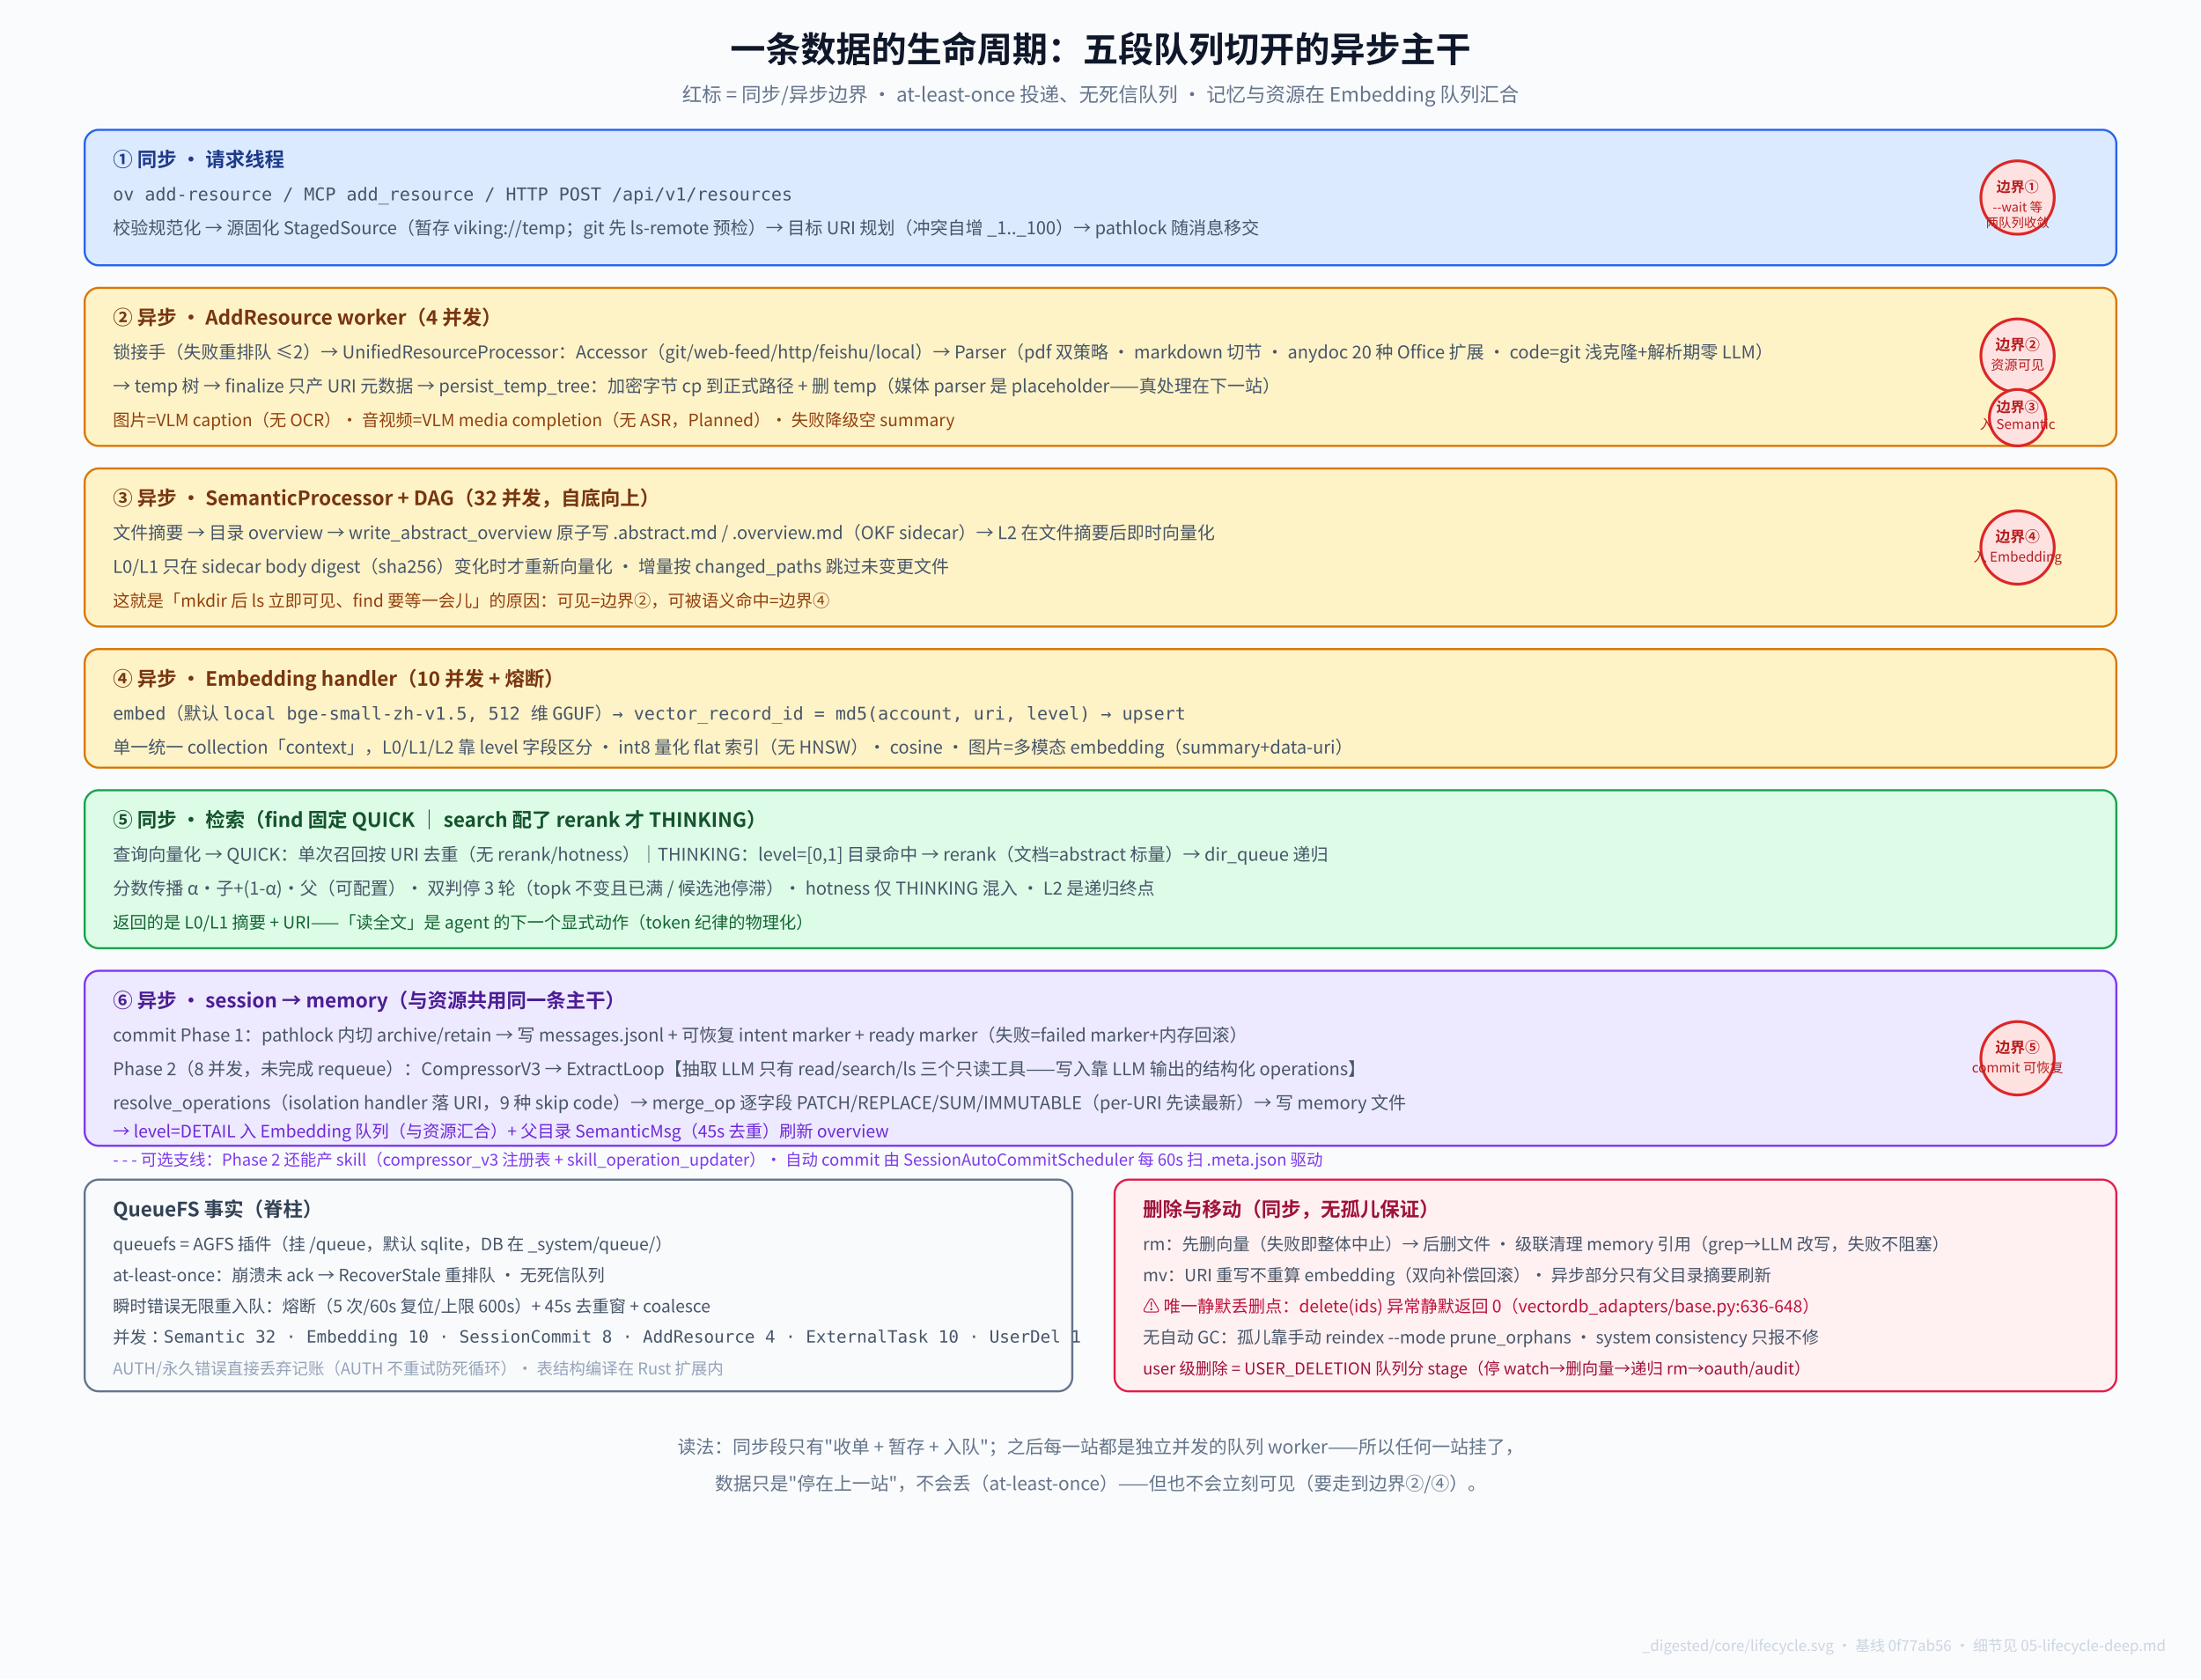
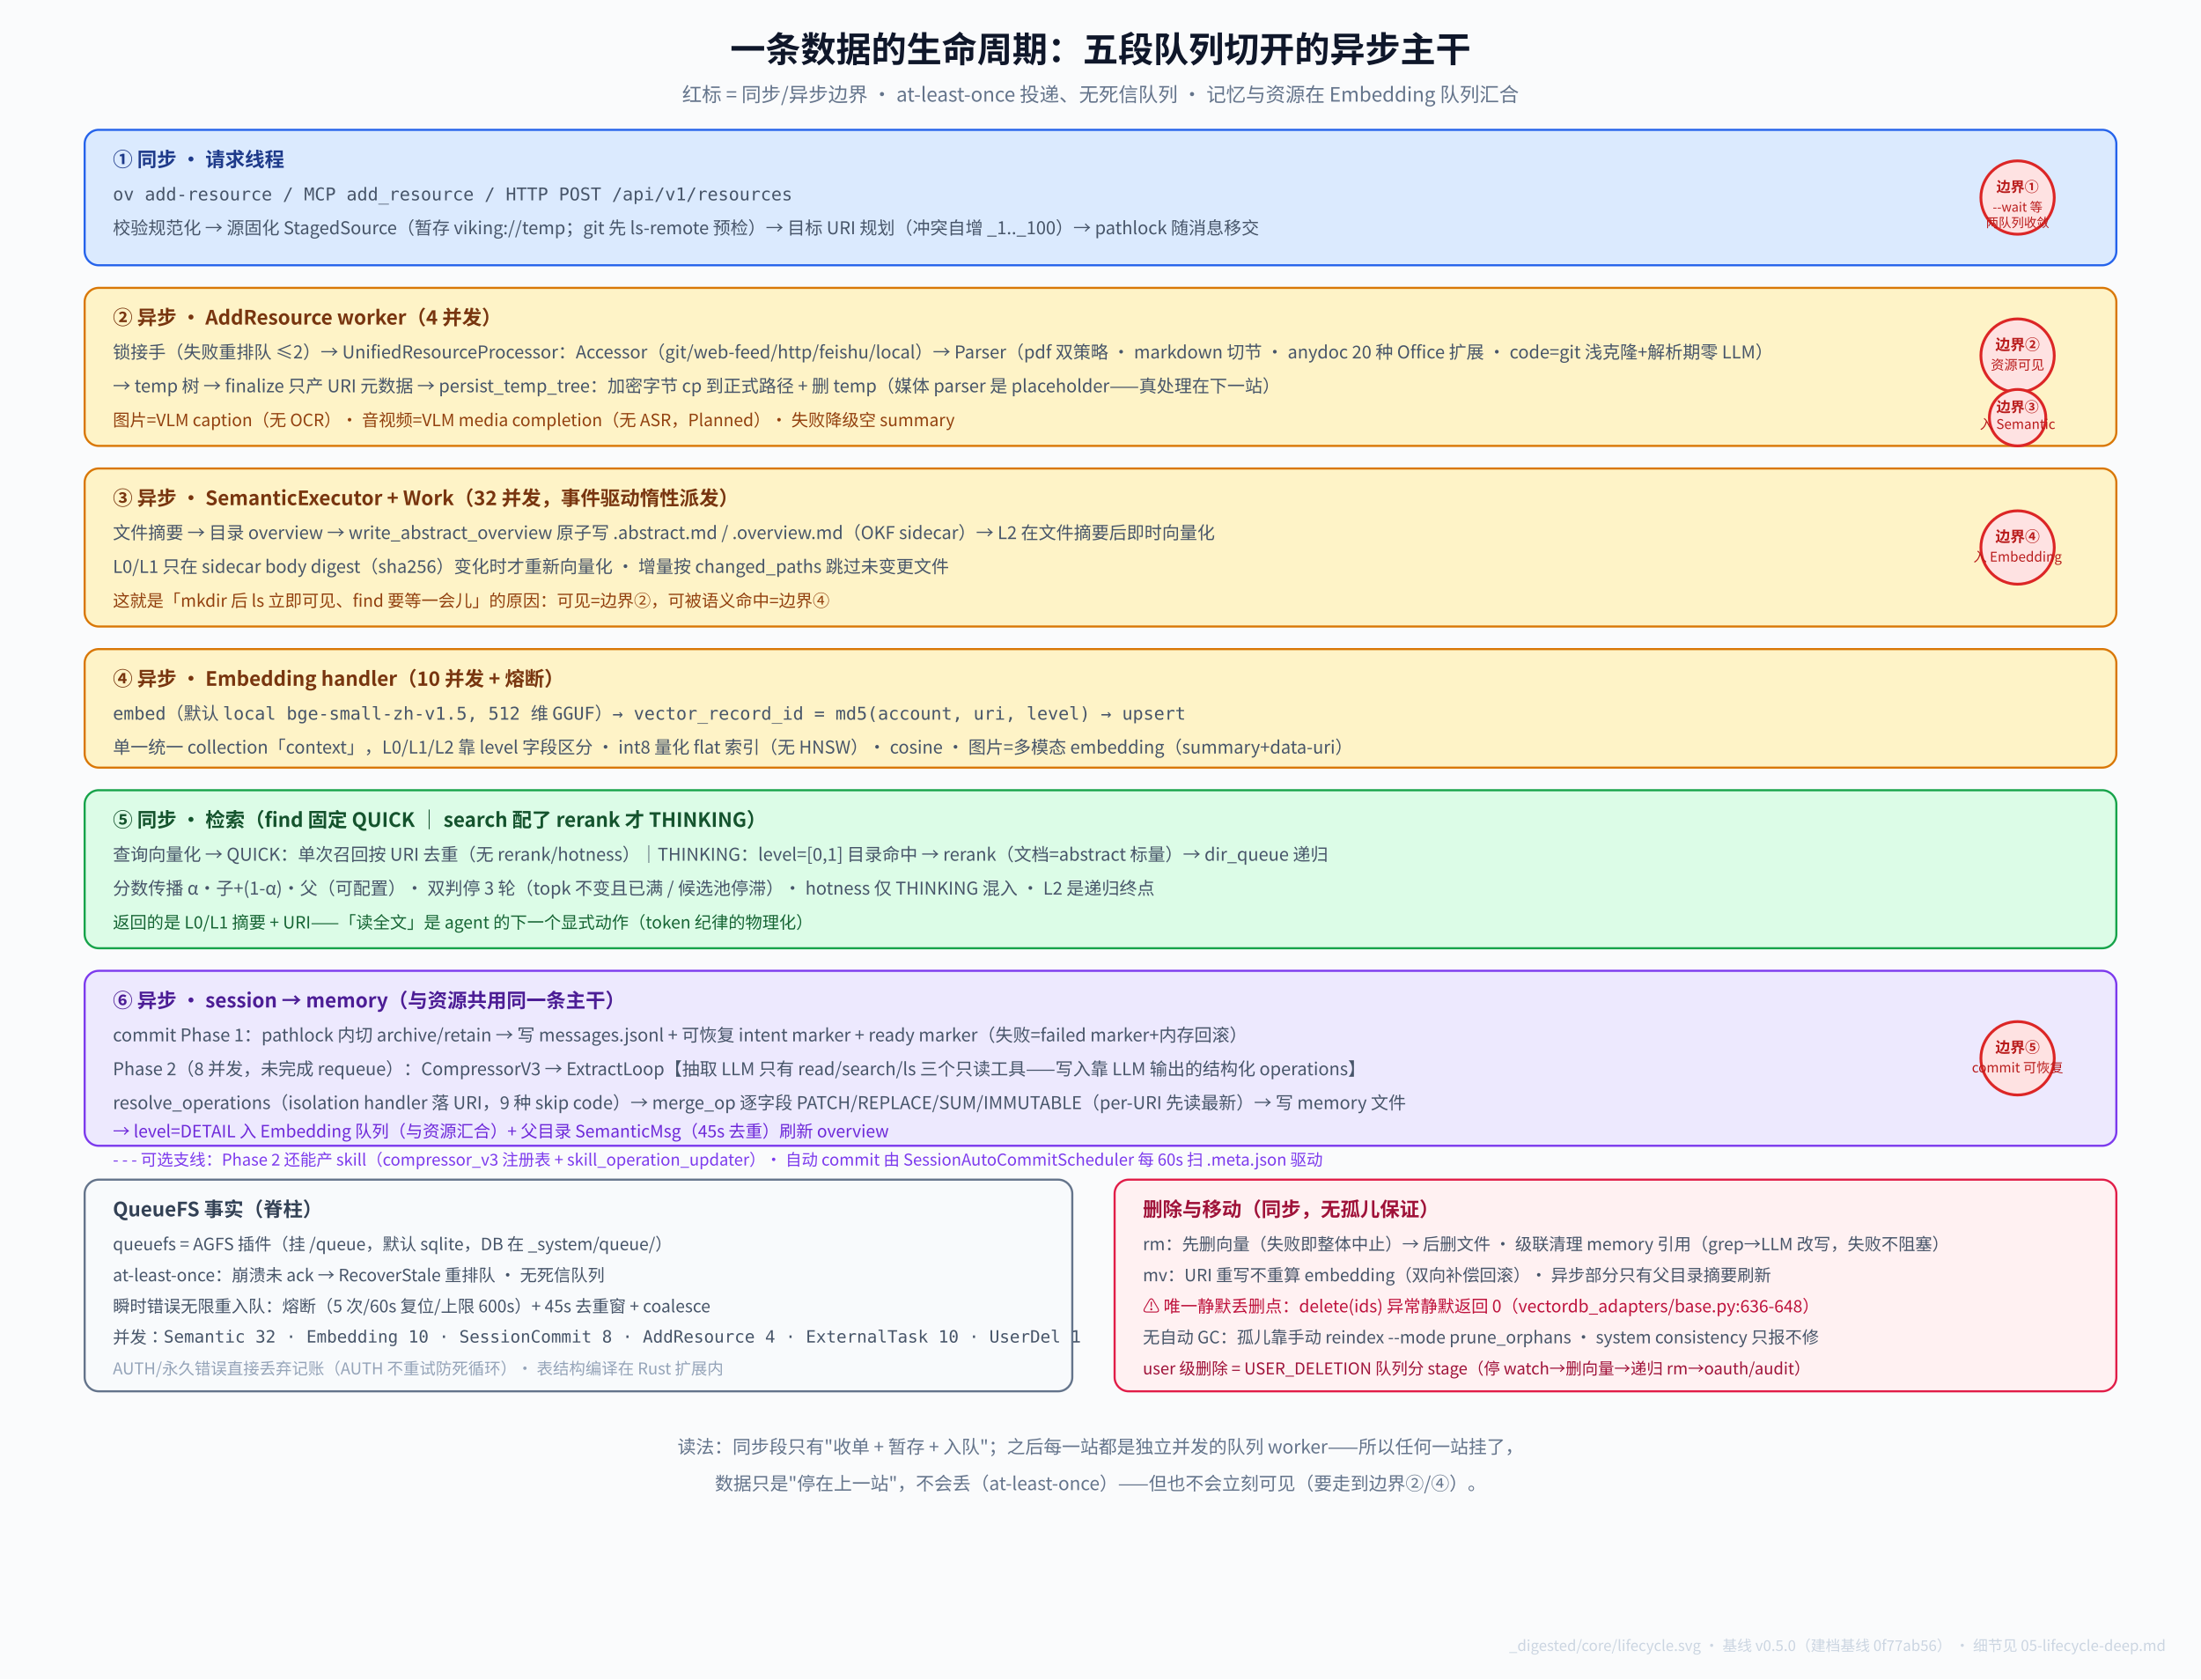
<svg xmlns="http://www.w3.org/2000/svg" viewBox="0 0 1560 1190" font-family="'PingFang SC','Hiragino Sans GB','Microsoft YaHei','Noto Sans CJK SC',sans-serif">
  <rect width="1560" height="1190" fill="#fafbfc" />
  <text x="780" y="44" text-anchor="middle" font-size="25" font-weight="bold" fill="#0f172a">一条数据的生命周期：五段队列切开的异步主干</text>
  <text x="780" y="72" text-anchor="middle" font-size="14" fill="#64748b">红标 = 同步/异步边界 · at-least-once 投递、无死信队列 · 记忆与资源在 Embedding 队列汇合</text>
  <rect x="60" y="92" width="1440" height="96" rx="10" fill="#dbeafe" stroke="#2563eb" stroke-width="1.5" />
  <text x="80" y="118" font-size="14" font-weight="bold" fill="#1e3a8a">① 同步 · 请求线程</text>
  <text x="80" y="142" font-size="12.5" fill="#475569" font-family="'SF Mono',Consolas,monospace">ov add-resource / MCP add_resource / HTTP POST /api/v1/resources</text>
  <text x="80" y="166" font-size="12.5" fill="#475569">校验规范化 → 源固化 StagedSource（暂存 viking://temp；git 先 ls-remote 预检）→ 目标 URI 规划（冲突自增 _1.._100）→ pathlock 随消息移交</text>
  <circle cx="1430" cy="140" r="26" fill="#fee2e2" stroke="#dc2626" stroke-width="2" />
  <text x="1430" y="136" text-anchor="middle" font-size="10" font-weight="bold" fill="#b91c1c">边界①</text>
  <text x="1430" y="150" text-anchor="middle" font-size="9" fill="#b91c1c">--wait 等</text>
  <text x="1430" y="161" text-anchor="middle" font-size="9" fill="#b91c1c">两队列收敛</text>
  <rect x="60" y="204" width="1440" height="112" rx="10" fill="#fef3c7" stroke="#d97706" stroke-width="1.5" />
  <text x="80" y="230" font-size="14" font-weight="bold" fill="#78350f">② 异步 · AddResource worker（4 并发）</text>
  <text x="80" y="254" font-size="12.5" fill="#475569">锁接手（失败重排队 ≤2）→ UnifiedResourceProcessor：Accessor（git/web-feed/http/feishu/local）→ Parser（pdf 双策略 · markdown 切节 · anydoc 20 种 Office 扩展 · code=git 浅克隆+解析期零 LLM）</text>
  <text x="80" y="278" font-size="12.5" fill="#475569">→ temp 树 → finalize 只产 URI 元数据 → persist_temp_tree：加密字节 cp 到正式路径 + 删 temp（媒体 parser 是 placeholder——真处理在下一站）</text>
  <text x="80" y="302" font-size="12" fill="#92400e">图片=VLM caption（无 OCR）· 音视频=VLM media completion（无 ASR，Planned）· 失败降级空 summary</text>
  <circle cx="1430" cy="252" r="26" fill="#fee2e2" stroke="#dc2626" stroke-width="2" />
  <text x="1430" y="248" text-anchor="middle" font-size="10.5" font-weight="bold" fill="#b91c1c">边界②</text>
  <text x="1430" y="262" text-anchor="middle" font-size="9.5" fill="#b91c1c">资源可见</text>
  <circle cx="1430" cy="296" r="20" fill="#fee2e2" stroke="#dc2626" stroke-width="2" />
  <text x="1430" y="292" text-anchor="middle" font-size="10" font-weight="bold" fill="#b91c1c">边界③</text>
  <text x="1430" y="304" text-anchor="middle" font-size="9.5" fill="#b91c1c">入 Semantic</text>
  <rect x="60" y="332" width="1440" height="112" rx="10" fill="#fef3c7" stroke="#d97706" stroke-width="1.5" />
-   <text x="80" y="358" font-size="14" font-weight="bold" fill="#78350f">③ 异步 · SemanticProcessor + DAG（32 并发，自底向上）</text>
+   <text x="80" y="358" font-size="14" font-weight="bold" fill="#78350f">③ 异步 · SemanticExecutor + Work（32 并发，事件驱动惰性派发）</text>
  <text x="80" y="382" font-size="12.5" fill="#475569">文件摘要 → 目录 overview → write_abstract_overview 原子写 .abstract.md / .overview.md（OKF sidecar）→ L2 在文件摘要后即时向量化</text>
  <text x="80" y="406" font-size="12.5" fill="#475569">L0/L1 只在 sidecar body digest（sha256）变化时才重新向量化 · 增量按 changed_paths 跳过未变更文件</text>
  <text x="80" y="430" font-size="12" fill="#92400e">这就是「mkdir 后 ls 立即可见、find 要等一会儿」的原因：可见=边界②，可被语义命中=边界④</text>
  <circle cx="1430" cy="388" r="26" fill="#fee2e2" stroke="#dc2626" stroke-width="2" />
  <text x="1430" y="384" text-anchor="middle" font-size="10.5" font-weight="bold" fill="#b91c1c">边界④</text>
  <text x="1430" y="398" text-anchor="middle" font-size="9.5" fill="#b91c1c">入 Embedding</text>
  <rect x="60" y="460" width="1440" height="84" rx="10" fill="#fef3c7" stroke="#d97706" stroke-width="1.5" />
  <text x="80" y="486" font-size="14" font-weight="bold" fill="#78350f">④ 异步 · Embedding handler（10 并发 + 熔断）</text>
  <text x="80" y="510" font-size="12.5" fill="#475569" font-family="'SF Mono',Consolas,monospace">embed（默认 local bge-small-zh-v1.5, 512 维 GGUF）→ vector_record_id = md5(account, uri, level) → upsert</text>
  <text x="80" y="534" font-size="12.5" fill="#475569">单一统一 collection「context」，L0/L1/L2 靠 level 字段区分 · int8 量化 flat 索引（无 HNSW）· cosine · 图片=多模态 embedding（summary+data-uri）</text>
  <rect x="60" y="560" width="1440" height="112" rx="10" fill="#dcfce7" stroke="#16a34a" stroke-width="1.5" />
  <text x="80" y="586" font-size="14" font-weight="bold" fill="#14532d">⑤ 同步 · 检索（find 固定 QUICK ｜ search 配了 rerank 才 THINKING）</text>
  <text x="80" y="610" font-size="12.5" fill="#475569">查询向量化 → QUICK：单次召回按 URI 去重（无 rerank/hotness）｜THINKING：level=[0,1] 目录命中 → rerank（文档=abstract 标量）→ dir_queue 递归</text>
  <text x="80" y="634" font-size="12.5" fill="#475569">分数传播 α·子+(1-α)·父（可配置）· 双判停 3 轮（topk 不变且已满 / 候选池停滞）· hotness 仅 THINKING 混入 · L2 是递归终点</text>
  <text x="80" y="658" font-size="12" fill="#166534">返回的是 L0/L1 摘要 + URI——「读全文」是 agent 的下一个显式动作（token 纪律的物理化）</text>
  <rect x="60" y="688" width="1440" height="124" rx="10" fill="#ede9fe" stroke="#7c3aed" stroke-width="1.5" />
  <text x="80" y="714" font-size="14" font-weight="bold" fill="#4c1d95">⑥ 异步 · session → memory（与资源共用同一条主干）</text>
  <text x="80" y="738" font-size="12.5" fill="#475569">commit Phase 1：pathlock 内切 archive/retain → 写 messages.jsonl + 可恢复 intent marker + ready marker（失败=failed marker+内存回滚）</text>
  <text x="80" y="762" font-size="12.5" fill="#475569">Phase 2（8 并发，未完成 requeue）：CompressorV3 → ExtractLoop【抽取 LLM 只有 read/search/ls 三个只读工具——写入靠 LLM 输出的结构化 operations】</text>
  <text x="80" y="786" font-size="12.5" fill="#475569">resolve_operations（isolation handler 落 URI，9 种 skip code）→ merge_op 逐字段 PATCH/REPLACE/SUM/IMMUTABLE（per-URI 先读最新）→ 写 memory 文件</text>
  <text x="80" y="806" font-size="12" fill="#6d28d9">→ level=DETAIL 入 Embedding 队列（与资源汇合）+ 父目录 SemanticMsg（45s 去重）刷新 overview</text>
  <text x="80" y="826" font-size="11.5" fill="#7c3aed" stroke="none">- - - 可选支线：Phase 2 还能产 skill（compressor_v3 注册表 + skill_operation_updater）· 自动 commit 由 SessionAutoCommitScheduler 每 60s 扫 .meta.json 驱动</text>
  <circle cx="1430" cy="750" r="26" fill="#fee2e2" stroke="#dc2626" stroke-width="2" />
  <text x="1430" y="746" text-anchor="middle" font-size="10.5" font-weight="bold" fill="#b91c1c">边界⑤</text>
  <text x="1430" y="760" text-anchor="middle" font-size="9.5" fill="#b91c1c">commit 可恢复</text>
  <rect x="60" y="836" width="700" height="150" rx="10" fill="#f8fafc" stroke="#64748b" stroke-width="1.5" />
  <text x="80" y="862" font-size="14" font-weight="bold" fill="#334155">QueueFS 事实（脊柱）</text>
  <text x="80" y="886" font-size="12" fill="#475569">queuefs = AGFS 插件（挂 /queue，默认 sqlite，DB 在 _system/queue/）</text>
  <text x="80" y="908" font-size="12" fill="#475569">at-least-once：崩溃未 ack → RecoverStale 重排队 · 无死信队列</text>
  <text x="80" y="930" font-size="12" fill="#475569">瞬时错误无限重入队：熔断（5 次/60s 复位/上限 600s）+ 45s 去重窗 + coalesce</text>
  <text x="80" y="952" font-size="12" fill="#475569" font-family="'SF Mono',Consolas,monospace">并发：Semantic 32 · Embedding 10 · SessionCommit 8 · AddResource 4 · ExternalTask 10 · UserDel 1</text>
  <text x="80" y="974" font-size="11.5" fill="#94a3b8">AUTH/永久错误直接丢弃记账（AUTH 不重试防死循环）· 表结构编译在 Rust 扩展内</text>
  <rect x="790" y="836" width="710" height="150" rx="10" fill="#fff1f2" stroke="#e11d48" stroke-width="1.5" />
  <text x="810" y="862" font-size="14" font-weight="bold" fill="#9f1239">删除与移动（同步，无孤儿保证）</text>
  <text x="810" y="886" font-size="12" fill="#475569">rm：先删向量（失败即整体中止）→ 后删文件 · 级联清理 memory 引用（grep→LLM 改写，失败不阻塞）</text>
  <text x="810" y="908" font-size="12" fill="#475569">mv：URI 重写不重算 embedding（双向补偿回滚）· 异步部分只有父目录摘要刷新</text>
  <text x="810" y="930" font-size="12" fill="#be123c">⚠ 唯一静默丢删点：delete(ids) 异常静默返回 0（vectordb_adapters/base.py:636-648）</text>
  <text x="810" y="952" font-size="12" fill="#475569">无自动 GC：孤儿靠手动 reindex --mode prune_orphans · system consistency 只报不修</text>
  <text x="810" y="974" font-size="11.5" fill="#9f1239">user 级删除 = USER_DELETION 队列分 stage（停 watch→删向量→递归 rm→oauth/audit）</text>
  <text x="780" y="1030" text-anchor="middle" font-size="13" fill="#64748b">读法：同步段只有"收单 + 暂存 + 入队"；之后每一站都是独立并发的队列 worker——所以任何一站挂了，</text>
  <text x="780" y="1056" text-anchor="middle" font-size="13" fill="#64748b">数据只是"停在上一站"，不会丢（at-least-once）——但也不会立刻可见（要走到边界②/④）。</text>
-   <text x="1535" y="1170" text-anchor="end" font-size="10.5" fill="#cbd5e1">_digested/core/lifecycle.svg · 基线 0f77ab56 · 细节见 05-lifecycle-deep.md</text>
+   <text x="1535" y="1170" text-anchor="end" font-size="10.5" fill="#cbd5e1">_digested/core/lifecycle.svg · 基线 v0.5.0（建档基线 0f77ab56） · 细节见 05-lifecycle-deep.md</text>
</svg>
